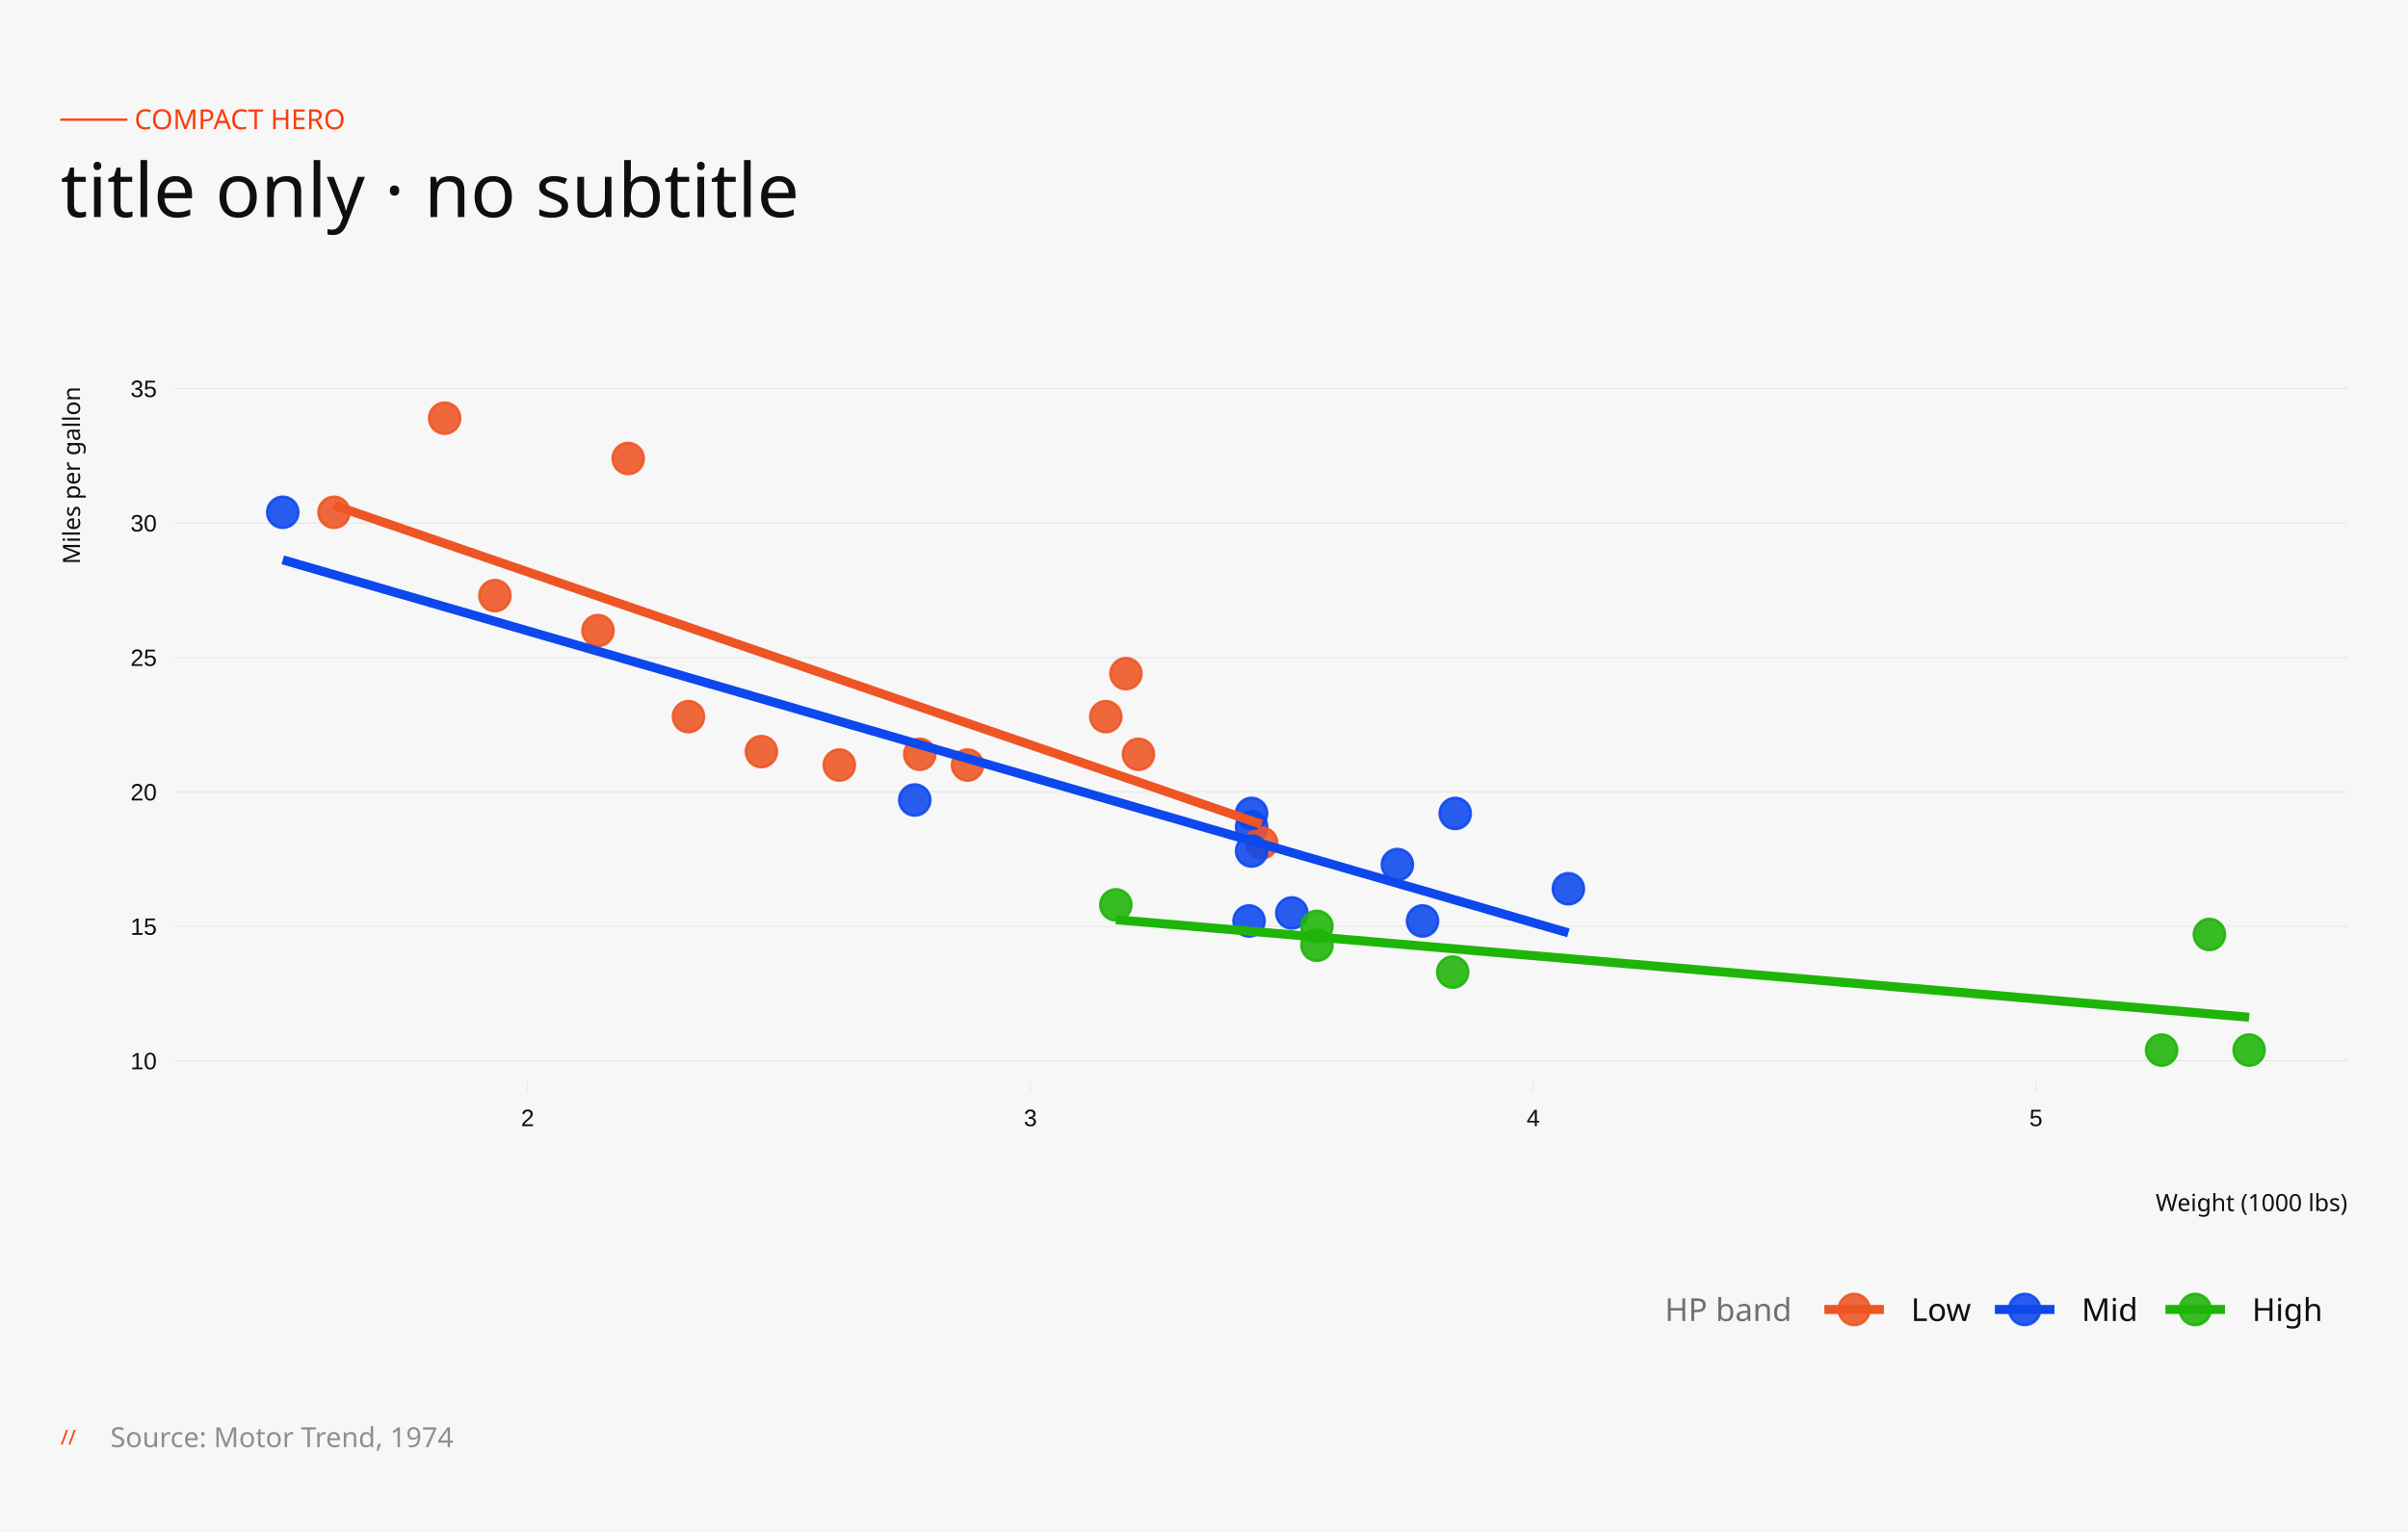
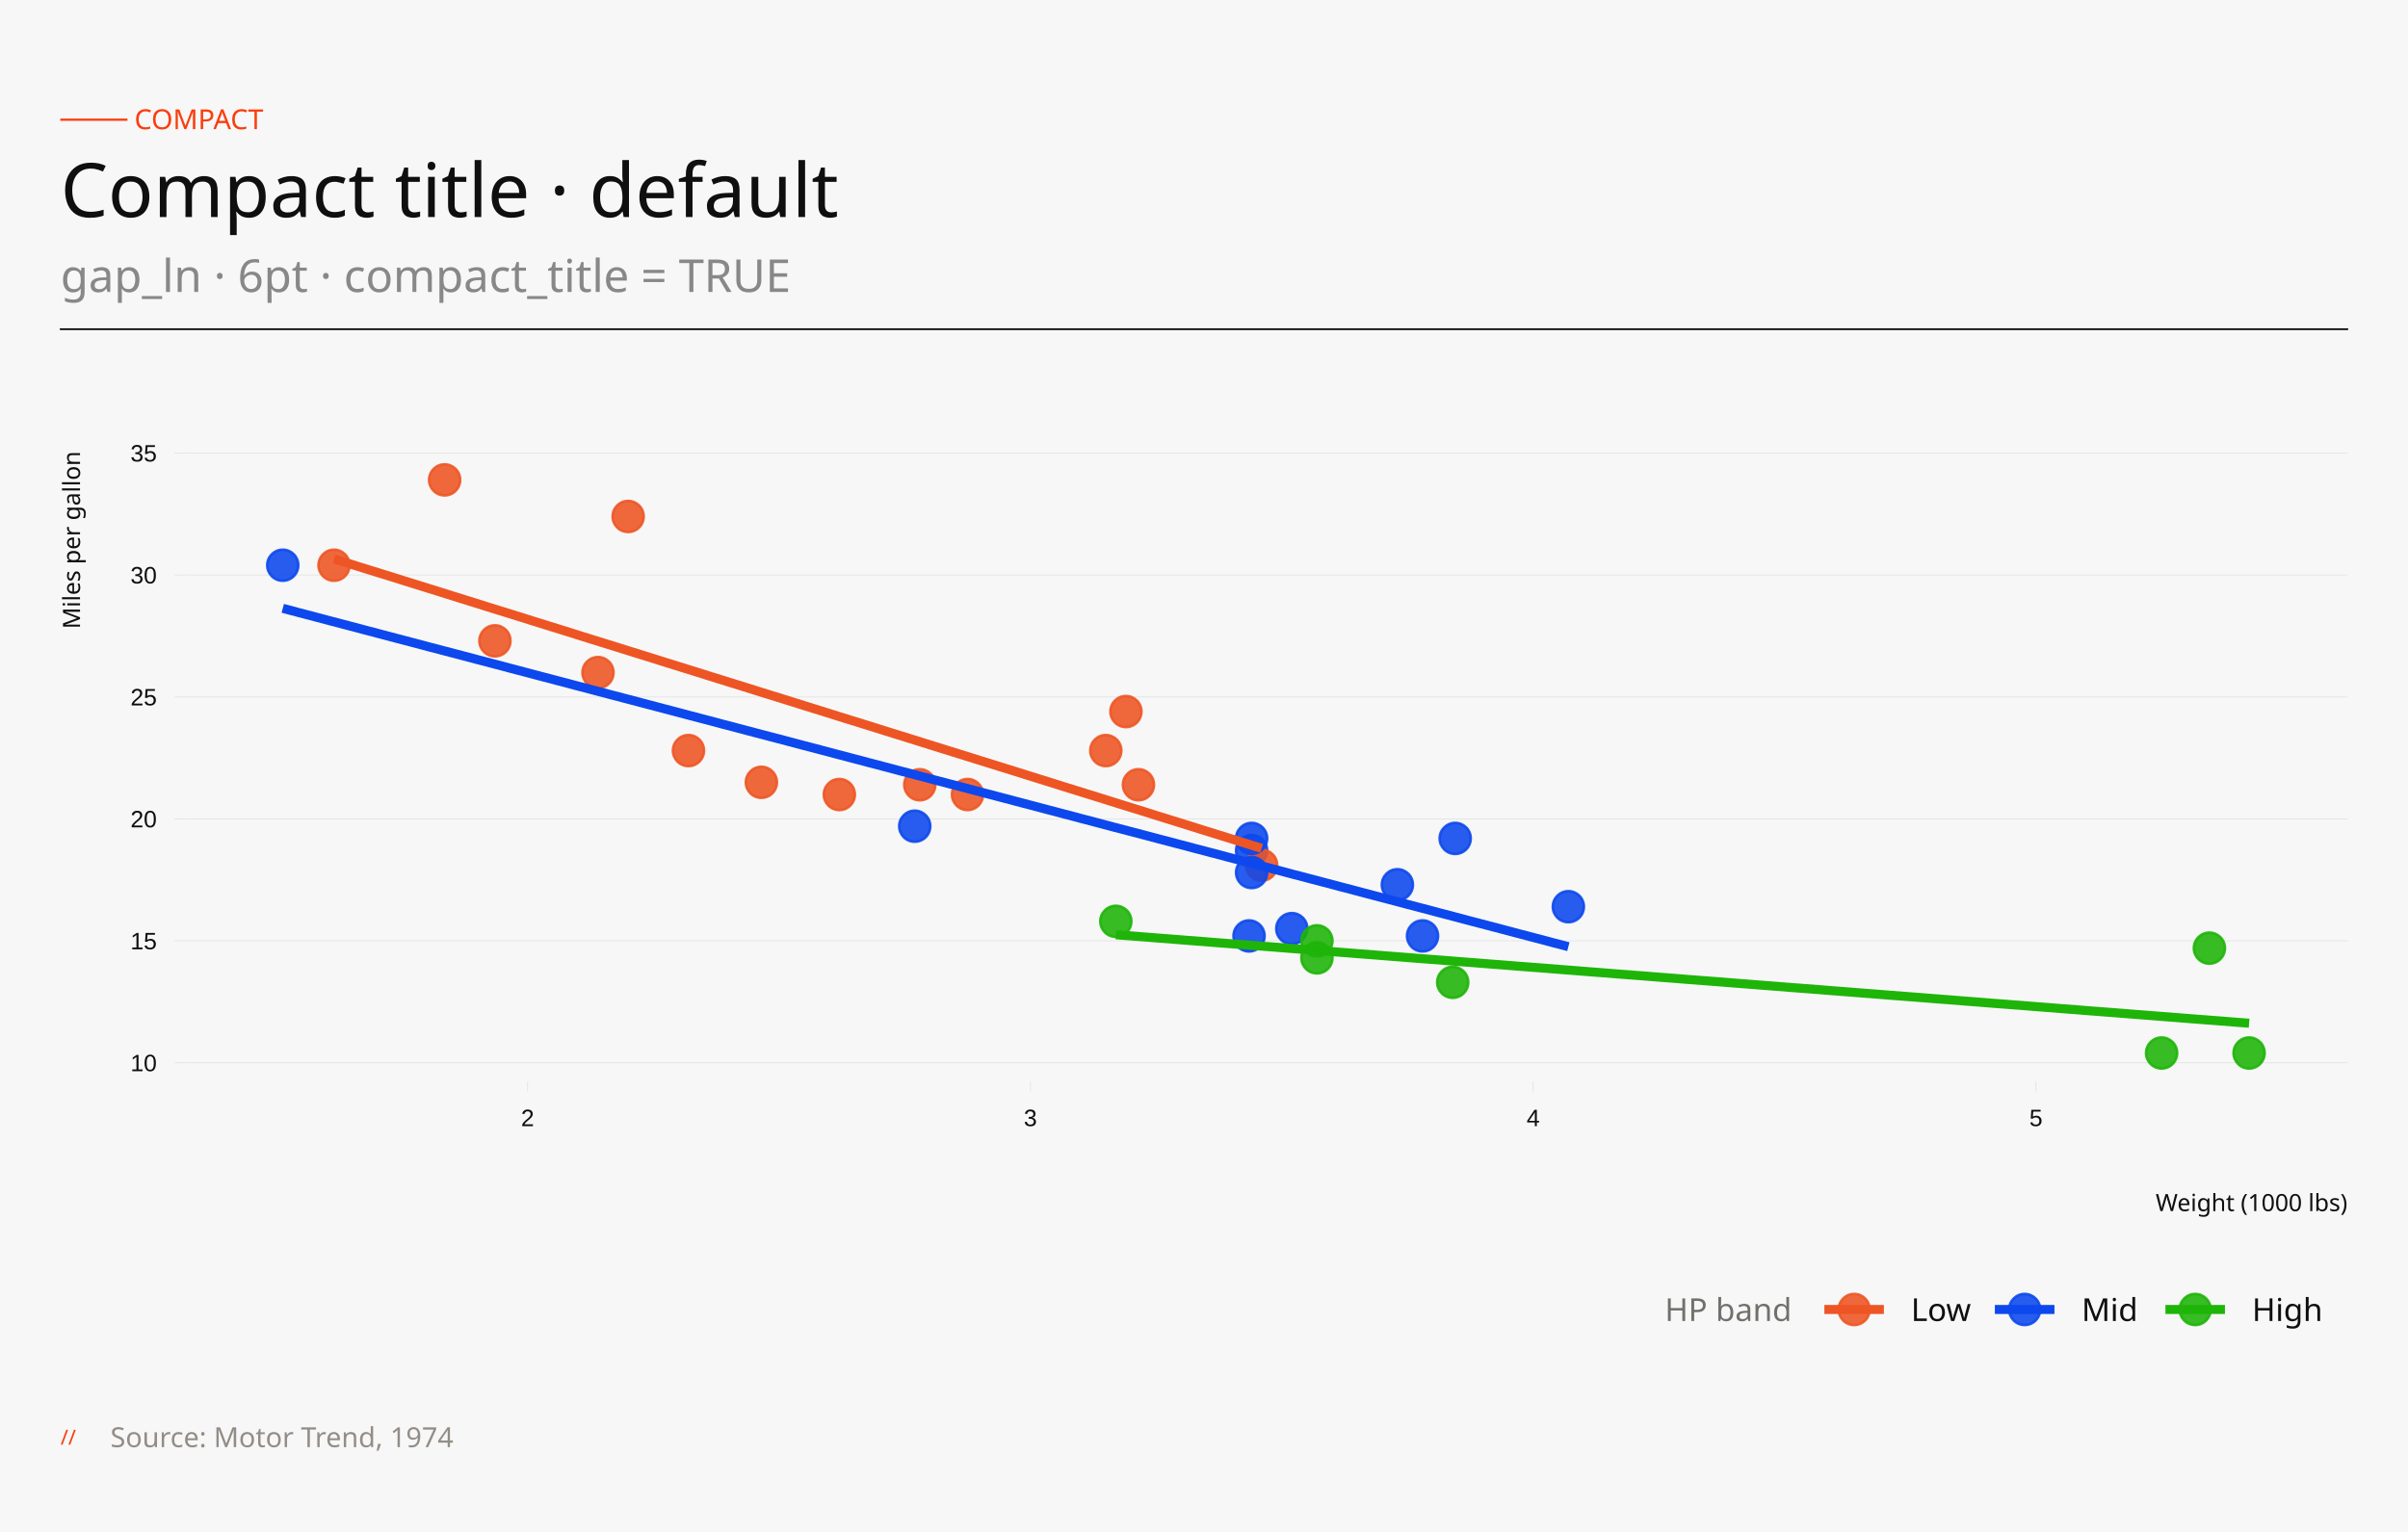
<svg xmlns="http://www.w3.org/2000/svg" width="396.00pt" height="252.00pt" viewBox="0 0 396.00 252.00">
  <g class="svglite">
    <defs>
      <style type="text/css">
    .svglite line, .svglite polyline, .svglite polygon, .svglite path, .svglite rect, .svglite circle {
      fill: none;
      stroke: #000000;
      stroke-linecap: round;
      stroke-linejoin: round;
      stroke-miterlimit: 10.00;
    }
    .svglite text {
      white-space: pre;
    }
    .svglite g.glyphgroup path {
      fill: inherit;
      stroke: none;
    }
  </style>
    </defs>
    <rect width="100%" height="100%" style="stroke: none; fill: none;" />
    <defs>
      <clipPath id="cpMC4wMHwzOTYuMDB8MC4wMHwyNTIuMDA=">
        <rect x="0.00" y="0.00" width="396.00" height="252.00" />
      </clipPath>
    </defs>
    <g clip-path="url(#cpMC4wMHwzOTYuMDB8MC4wMHwyNTIuMDA=)">
      <rect x="0.00" y="0.00" width="396.00" height="252.00" style="stroke-width: 0.63; stroke: none; fill: #F7F7F7;" />
    </g>
    <defs>
-       <clipPath id="cpMzAuMzN8Mzg2LjA0fDYzLjU5fDE3Ny45Mw==">
-         <rect x="30.33" y="63.59" width="355.71" height="114.34" />
+       <clipPath id="cpMzAuMzN8Mzg2LjA0fDc0LjIzfDE3Ny45Mw==">
+         <rect x="30.33" y="74.23" width="355.71" height="103.70" />
      </clipPath>
    </defs>
-     <g clip-path="url(#cpMzAuMzN8Mzg2LjA0fDYzLjU5fDE3Ny45Mw==)">
-       <rect x="30.33" y="63.59" width="355.71" height="114.34" style="stroke-width: 0.63; stroke: none; fill: #F7F7F7;" />
-       <polyline points="30.33,174.51 386.04,174.51 " style="stroke-width: 0.15; stroke: #E4E4E4; stroke-linecap: butt;" />
-       <polyline points="30.33,152.39 386.04,152.39 " style="stroke-width: 0.15; stroke: #E4E4E4; stroke-linecap: butt;" />
-       <polyline points="30.33,130.27 386.04,130.27 " style="stroke-width: 0.15; stroke: #E4E4E4; stroke-linecap: butt;" />
-       <polyline points="30.33,108.16 386.04,108.16 " style="stroke-width: 0.15; stroke: #E4E4E4; stroke-linecap: butt;" />
-       <polyline points="30.33,86.04 386.04,86.04 " style="stroke-width: 0.15; stroke: #E4E4E4; stroke-linecap: butt;" />
-       <polyline points="30.33,63.92 386.04,63.92 " style="stroke-width: 0.15; stroke: #E4E4E4; stroke-linecap: butt;" />
-       <circle cx="138.03" cy="125.85" r="2.56" style="stroke-width: 0.42; stroke: #EE5524; stroke-opacity: 0.88; fill: #EE5524; fill-opacity: 0.88;" />
-       <circle cx="159.11" cy="125.85" r="2.56" style="stroke-width: 0.42; stroke: #EE5524; stroke-opacity: 0.88; fill: #EE5524; fill-opacity: 0.88;" />
-       <circle cx="113.22" cy="117.89" r="2.56" style="stroke-width: 0.42; stroke: #EE5524; stroke-opacity: 0.88; fill: #EE5524; fill-opacity: 0.88;" />
-       <circle cx="187.22" cy="124.08" r="2.56" style="stroke-width: 0.42; stroke: #EE5524; stroke-opacity: 0.88; fill: #EE5524; fill-opacity: 0.88;" />
-       <circle cx="205.83" cy="136.02" r="2.56" style="stroke-width: 0.42; stroke: #0C48ED; stroke-opacity: 0.88; fill: #0C48ED; fill-opacity: 0.88;" />
-       <circle cx="207.48" cy="138.68" r="2.56" style="stroke-width: 0.42; stroke: #EE5524; stroke-opacity: 0.88; fill: #EE5524; fill-opacity: 0.88;" />
-       <circle cx="216.57" cy="155.49" r="2.56" style="stroke-width: 0.42; stroke: #1EB508; stroke-opacity: 0.88; fill: #1EB508; fill-opacity: 0.88;" />
-       <circle cx="185.16" cy="110.81" r="2.56" style="stroke-width: 0.42; stroke: #EE5524; stroke-opacity: 0.88; fill: #EE5524; fill-opacity: 0.88;" />
-       <circle cx="181.85" cy="117.89" r="2.56" style="stroke-width: 0.42; stroke: #EE5524; stroke-opacity: 0.88; fill: #EE5524; fill-opacity: 0.88;" />
-       <circle cx="205.83" cy="133.81" r="2.56" style="stroke-width: 0.42; stroke: #0C48ED; stroke-opacity: 0.88; fill: #0C48ED; fill-opacity: 0.88;" />
-       <circle cx="205.83" cy="140.00" r="2.56" style="stroke-width: 0.42; stroke: #0C48ED; stroke-opacity: 0.88; fill: #0C48ED; fill-opacity: 0.88;" />
-       <circle cx="257.92" cy="146.20" r="2.56" style="stroke-width: 0.42; stroke: #0C48ED; stroke-opacity: 0.88; fill: #0C48ED; fill-opacity: 0.88;" />
-       <circle cx="229.80" cy="142.22" r="2.56" style="stroke-width: 0.42; stroke: #0C48ED; stroke-opacity: 0.88; fill: #0C48ED; fill-opacity: 0.88;" />
-       <circle cx="233.94" cy="151.50" r="2.56" style="stroke-width: 0.42; stroke: #0C48ED; stroke-opacity: 0.88; fill: #0C48ED; fill-opacity: 0.88;" />
-       <circle cx="355.48" cy="172.74" r="2.56" style="stroke-width: 0.42; stroke: #1EB508; stroke-opacity: 0.88; fill: #1EB508; fill-opacity: 0.88;" />
-       <circle cx="369.87" cy="172.74" r="2.56" style="stroke-width: 0.42; stroke: #1EB508; stroke-opacity: 0.88; fill: #1EB508; fill-opacity: 0.88;" />
-       <circle cx="363.34" cy="153.72" r="2.56" style="stroke-width: 0.42; stroke: #1EB508; stroke-opacity: 0.88; fill: #1EB508; fill-opacity: 0.88;" />
-       <circle cx="103.30" cy="75.42" r="2.56" style="stroke-width: 0.42; stroke: #EE5524; stroke-opacity: 0.88; fill: #EE5524; fill-opacity: 0.88;" />
-       <circle cx="54.93" cy="84.27" r="2.56" style="stroke-width: 0.42; stroke: #EE5524; stroke-opacity: 0.88; fill: #EE5524; fill-opacity: 0.88;" />
-       <circle cx="73.12" cy="68.79" r="2.56" style="stroke-width: 0.42; stroke: #EE5524; stroke-opacity: 0.88; fill: #EE5524; fill-opacity: 0.88;" />
-       <circle cx="125.21" cy="123.64" r="2.56" style="stroke-width: 0.42; stroke: #EE5524; stroke-opacity: 0.88; fill: #EE5524; fill-opacity: 0.88;" />
-       <circle cx="212.44" cy="150.18" r="2.56" style="stroke-width: 0.42; stroke: #0C48ED; stroke-opacity: 0.88; fill: #0C48ED; fill-opacity: 0.88;" />
-       <circle cx="205.41" cy="151.50" r="2.56" style="stroke-width: 0.42; stroke: #0C48ED; stroke-opacity: 0.88; fill: #0C48ED; fill-opacity: 0.88;" />
-       <circle cx="238.90" cy="159.91" r="2.56" style="stroke-width: 0.42; stroke: #1EB508; stroke-opacity: 0.88; fill: #1EB508; fill-opacity: 0.88;" />
-       <circle cx="239.31" cy="133.81" r="2.56" style="stroke-width: 0.42; stroke: #0C48ED; stroke-opacity: 0.88; fill: #0C48ED; fill-opacity: 0.88;" />
-       <circle cx="81.39" cy="97.98" r="2.56" style="stroke-width: 0.42; stroke: #EE5524; stroke-opacity: 0.88; fill: #EE5524; fill-opacity: 0.88;" />
-       <circle cx="98.34" cy="103.73" r="2.56" style="stroke-width: 0.42; stroke: #EE5524; stroke-opacity: 0.88; fill: #EE5524; fill-opacity: 0.88;" />
-       <circle cx="46.50" cy="84.27" r="2.56" style="stroke-width: 0.42; stroke: #0C48ED; stroke-opacity: 0.88; fill: #0C48ED; fill-opacity: 0.88;" />
-       <circle cx="183.50" cy="148.85" r="2.56" style="stroke-width: 0.42; stroke: #1EB508; stroke-opacity: 0.88; fill: #1EB508; fill-opacity: 0.88;" />
-       <circle cx="150.43" cy="131.60" r="2.56" style="stroke-width: 0.42; stroke: #0C48ED; stroke-opacity: 0.88; fill: #0C48ED; fill-opacity: 0.88;" />
-       <circle cx="216.57" cy="152.39" r="2.56" style="stroke-width: 0.42; stroke: #1EB508; stroke-opacity: 0.88; fill: #1EB508; fill-opacity: 0.88;" />
-       <circle cx="151.26" cy="124.08" r="2.56" style="stroke-width: 0.42; stroke: #EE5524; stroke-opacity: 0.88; fill: #EE5524; fill-opacity: 0.88;" />
-       <polyline points="54.93,83.12 56.86,83.78 58.79,84.45 60.72,85.11 62.65,85.78 64.59,86.44 66.52,87.11 68.45,87.77 70.38,88.44 72.31,89.10 74.24,89.76 76.17,90.43 78.10,91.09 80.03,91.76 81.96,92.42 83.90,93.09 85.83,93.75 87.76,94.42 89.69,95.08 91.62,95.75 93.55,96.41 95.48,97.07 97.41,97.74 99.34,98.40 101.27,99.07 103.21,99.73 105.14,100.40 107.07,101.06 109.00,101.73 110.93,102.39 112.86,103.05 114.79,103.72 116.72,104.38 118.65,105.05 120.58,105.71 122.52,106.38 124.45,107.04 126.38,107.71 128.31,108.37 130.24,109.03 132.17,109.70 134.10,110.36 136.03,111.03 137.96,111.69 139.89,112.36 141.83,113.02 143.76,113.69 145.69,114.35 147.62,115.02 149.55,115.68 151.48,116.34 153.41,117.01 155.34,117.67 157.27,118.34 159.20,119.00 161.14,119.67 163.07,120.33 165.00,121.00 166.93,121.66 168.86,122.32 170.79,122.99 172.72,123.65 174.65,124.32 176.58,124.98 178.51,125.65 180.45,126.31 182.38,126.98 184.31,127.64 186.24,128.30 188.17,128.97 190.10,129.63 192.03,130.30 193.96,130.96 195.89,131.63 197.82,132.29 199.76,132.96 201.69,133.62 203.62,134.28 205.55,134.95 207.48,135.61 " style="stroke-width: 1.49; stroke: #EE5524; stroke-linecap: butt;" />
-       <polyline points="46.50,92.09 49.17,92.87 51.85,93.64 54.53,94.42 57.20,95.20 59.88,95.97 62.55,96.75 65.23,97.53 67.91,98.30 70.58,99.08 73.26,99.86 75.93,100.63 78.61,101.41 81.29,102.19 83.96,102.96 86.64,103.74 89.32,104.52 91.99,105.29 94.67,106.07 97.34,106.85 100.02,107.62 102.70,108.40 105.37,109.18 108.05,109.95 110.73,110.73 113.40,111.51 116.08,112.29 118.75,113.06 121.43,113.84 124.11,114.62 126.78,115.39 129.46,116.17 132.13,116.95 134.81,117.72 137.49,118.50 140.16,119.28 142.84,120.05 145.52,120.83 148.19,121.61 150.87,122.38 153.54,123.16 156.22,123.94 158.90,124.71 161.57,125.49 164.25,126.27 166.93,127.04 169.60,127.82 172.28,128.60 174.95,129.37 177.63,130.15 180.31,130.93 182.98,131.70 185.66,132.48 188.34,133.26 191.01,134.04 193.69,134.81 196.36,135.59 199.04,136.37 201.72,137.14 204.39,137.92 207.07,138.70 209.74,139.47 212.42,140.25 215.10,141.03 217.77,141.80 220.45,142.58 223.13,143.36 225.80,144.13 228.48,144.91 231.15,145.69 233.83,146.46 236.51,147.24 239.18,148.02 241.86,148.79 244.54,149.57 247.21,150.35 249.89,151.12 252.56,151.90 255.24,152.68 257.92,153.46 " style="stroke-width: 1.49; stroke: #0C48ED; stroke-linecap: butt;" />
-       <polyline points="183.50,151.29 185.86,151.49 188.22,151.69 190.58,151.90 192.94,152.10 195.30,152.30 197.66,152.51 200.02,152.71 202.37,152.91 204.73,153.12 207.09,153.32 209.45,153.52 211.81,153.72 214.17,153.93 216.53,154.13 218.89,154.33 221.25,154.54 223.61,154.74 225.97,154.94 228.32,155.15 230.68,155.35 233.04,155.55 235.40,155.76 237.76,155.96 240.12,156.16 242.48,156.37 244.84,156.57 247.20,156.77 249.56,156.98 251.91,157.18 254.27,157.38 256.63,157.58 258.99,157.79 261.35,157.99 263.71,158.19 266.07,158.40 268.43,158.60 270.79,158.80 273.15,159.01 275.51,159.21 277.86,159.41 280.22,159.62 282.58,159.82 284.94,160.02 287.30,160.23 289.66,160.43 292.02,160.63 294.38,160.84 296.74,161.04 299.10,161.24 301.46,161.45 303.81,161.65 306.17,161.85 308.53,162.05 310.89,162.26 313.25,162.46 315.61,162.66 317.97,162.87 320.33,163.07 322.69,163.27 325.05,163.48 327.41,163.68 329.76,163.88 332.12,164.09 334.48,164.29 336.84,164.49 339.20,164.70 341.56,164.90 343.92,165.10 346.28,165.31 348.64,165.51 351.00,165.71 353.36,165.91 355.71,166.12 358.07,166.32 360.43,166.52 362.79,166.73 365.15,166.93 367.51,167.13 369.87,167.34 " style="stroke-width: 1.49; stroke: #1EB508; stroke-linecap: butt;" />
+     <g clip-path="url(#cpMzAuMzN8Mzg2LjA0fDc0LjIzfDE3Ny45Mw==)">
+       <rect x="30.33" y="74.23" width="355.71" height="103.70" style="stroke-width: 0.63; stroke: none; fill: #F7F7F7;" />
+       <polyline points="30.33,174.82 386.04,174.82 " style="stroke-width: 0.15; stroke: #E4E4E4; stroke-linecap: butt;" />
+       <polyline points="30.33,154.77 386.04,154.77 " style="stroke-width: 0.15; stroke: #E4E4E4; stroke-linecap: butt;" />
+       <polyline points="30.33,134.71 386.04,134.71 " style="stroke-width: 0.15; stroke: #E4E4E4; stroke-linecap: butt;" />
+       <polyline points="30.33,114.65 386.04,114.65 " style="stroke-width: 0.15; stroke: #E4E4E4; stroke-linecap: butt;" />
+       <polyline points="30.33,94.59 386.04,94.59 " style="stroke-width: 0.15; stroke: #E4E4E4; stroke-linecap: butt;" />
+       <polyline points="30.33,74.53 386.04,74.53 " style="stroke-width: 0.15; stroke: #E4E4E4; stroke-linecap: butt;" />
+       <circle cx="138.03" cy="130.70" r="2.56" style="stroke-width: 0.42; stroke: #EE5524; stroke-opacity: 0.88; fill: #EE5524; fill-opacity: 0.88;" />
+       <circle cx="159.11" cy="130.70" r="2.56" style="stroke-width: 0.42; stroke: #EE5524; stroke-opacity: 0.88; fill: #EE5524; fill-opacity: 0.88;" />
+       <circle cx="113.22" cy="123.47" r="2.56" style="stroke-width: 0.42; stroke: #EE5524; stroke-opacity: 0.88; fill: #EE5524; fill-opacity: 0.88;" />
+       <circle cx="187.22" cy="129.09" r="2.56" style="stroke-width: 0.42; stroke: #EE5524; stroke-opacity: 0.88; fill: #EE5524; fill-opacity: 0.88;" />
+       <circle cx="205.83" cy="139.92" r="2.56" style="stroke-width: 0.42; stroke: #0C48ED; stroke-opacity: 0.88; fill: #0C48ED; fill-opacity: 0.88;" />
+       <circle cx="207.48" cy="142.33" r="2.56" style="stroke-width: 0.42; stroke: #EE5524; stroke-opacity: 0.88; fill: #EE5524; fill-opacity: 0.88;" />
+       <circle cx="216.57" cy="157.57" r="2.56" style="stroke-width: 0.42; stroke: #1EB508; stroke-opacity: 0.88; fill: #1EB508; fill-opacity: 0.88;" />
+       <circle cx="185.16" cy="117.05" r="2.56" style="stroke-width: 0.42; stroke: #EE5524; stroke-opacity: 0.88; fill: #EE5524; fill-opacity: 0.88;" />
+       <circle cx="181.85" cy="123.47" r="2.56" style="stroke-width: 0.42; stroke: #EE5524; stroke-opacity: 0.88; fill: #EE5524; fill-opacity: 0.88;" />
+       <circle cx="205.83" cy="137.92" r="2.56" style="stroke-width: 0.42; stroke: #0C48ED; stroke-opacity: 0.88; fill: #0C48ED; fill-opacity: 0.88;" />
+       <circle cx="205.83" cy="143.53" r="2.56" style="stroke-width: 0.42; stroke: #0C48ED; stroke-opacity: 0.88; fill: #0C48ED; fill-opacity: 0.88;" />
+       <circle cx="257.92" cy="149.15" r="2.56" style="stroke-width: 0.42; stroke: #0C48ED; stroke-opacity: 0.88; fill: #0C48ED; fill-opacity: 0.88;" />
+       <circle cx="229.80" cy="145.54" r="2.56" style="stroke-width: 0.42; stroke: #0C48ED; stroke-opacity: 0.88; fill: #0C48ED; fill-opacity: 0.88;" />
+       <circle cx="233.94" cy="153.96" r="2.56" style="stroke-width: 0.42; stroke: #0C48ED; stroke-opacity: 0.88; fill: #0C48ED; fill-opacity: 0.88;" />
+       <circle cx="355.48" cy="173.22" r="2.56" style="stroke-width: 0.42; stroke: #1EB508; stroke-opacity: 0.88; fill: #1EB508; fill-opacity: 0.88;" />
+       <circle cx="369.87" cy="173.22" r="2.56" style="stroke-width: 0.42; stroke: #1EB508; stroke-opacity: 0.88; fill: #1EB508; fill-opacity: 0.88;" />
+       <circle cx="363.34" cy="155.97" r="2.56" style="stroke-width: 0.42; stroke: #1EB508; stroke-opacity: 0.88; fill: #1EB508; fill-opacity: 0.88;" />
+       <circle cx="103.30" cy="84.96" r="2.56" style="stroke-width: 0.42; stroke: #EE5524; stroke-opacity: 0.88; fill: #EE5524; fill-opacity: 0.88;" />
+       <circle cx="54.93" cy="92.98" r="2.56" style="stroke-width: 0.42; stroke: #EE5524; stroke-opacity: 0.88; fill: #EE5524; fill-opacity: 0.88;" />
+       <circle cx="73.12" cy="78.94" r="2.56" style="stroke-width: 0.42; stroke: #EE5524; stroke-opacity: 0.88; fill: #EE5524; fill-opacity: 0.88;" />
+       <circle cx="125.21" cy="128.69" r="2.56" style="stroke-width: 0.42; stroke: #EE5524; stroke-opacity: 0.88; fill: #EE5524; fill-opacity: 0.88;" />
+       <circle cx="212.44" cy="152.76" r="2.56" style="stroke-width: 0.42; stroke: #0C48ED; stroke-opacity: 0.88; fill: #0C48ED; fill-opacity: 0.88;" />
+       <circle cx="205.41" cy="153.96" r="2.56" style="stroke-width: 0.42; stroke: #0C48ED; stroke-opacity: 0.88; fill: #0C48ED; fill-opacity: 0.88;" />
+       <circle cx="238.90" cy="161.59" r="2.56" style="stroke-width: 0.42; stroke: #1EB508; stroke-opacity: 0.88; fill: #1EB508; fill-opacity: 0.88;" />
+       <circle cx="239.31" cy="137.92" r="2.56" style="stroke-width: 0.42; stroke: #0C48ED; stroke-opacity: 0.88; fill: #0C48ED; fill-opacity: 0.88;" />
+       <circle cx="81.39" cy="105.42" r="2.56" style="stroke-width: 0.42; stroke: #EE5524; stroke-opacity: 0.88; fill: #EE5524; fill-opacity: 0.88;" />
+       <circle cx="98.34" cy="110.64" r="2.56" style="stroke-width: 0.42; stroke: #EE5524; stroke-opacity: 0.88; fill: #EE5524; fill-opacity: 0.88;" />
+       <circle cx="46.50" cy="92.98" r="2.56" style="stroke-width: 0.42; stroke: #0C48ED; stroke-opacity: 0.88; fill: #0C48ED; fill-opacity: 0.88;" />
+       <circle cx="183.50" cy="151.56" r="2.56" style="stroke-width: 0.42; stroke: #1EB508; stroke-opacity: 0.88; fill: #1EB508; fill-opacity: 0.88;" />
+       <circle cx="150.43" cy="135.91" r="2.56" style="stroke-width: 0.42; stroke: #0C48ED; stroke-opacity: 0.88; fill: #0C48ED; fill-opacity: 0.88;" />
+       <circle cx="216.57" cy="154.77" r="2.56" style="stroke-width: 0.42; stroke: #1EB508; stroke-opacity: 0.88; fill: #1EB508; fill-opacity: 0.88;" />
+       <circle cx="151.26" cy="129.09" r="2.56" style="stroke-width: 0.42; stroke: #EE5524; stroke-opacity: 0.88; fill: #EE5524; fill-opacity: 0.88;" />
+       <polyline points="54.93,91.94 56.86,92.54 58.79,93.15 60.72,93.75 62.65,94.35 64.59,94.95 66.52,95.56 68.45,96.16 70.38,96.76 72.31,97.36 74.24,97.97 76.17,98.57 78.10,99.17 80.03,99.78 81.96,100.38 83.90,100.98 85.83,101.58 87.76,102.19 89.69,102.79 91.62,103.39 93.55,103.99 95.48,104.60 97.41,105.20 99.34,105.80 101.27,106.40 103.21,107.01 105.14,107.61 107.07,108.21 109.00,108.82 110.93,109.42 112.86,110.02 114.79,110.62 116.72,111.23 118.65,111.83 120.58,112.43 122.52,113.03 124.45,113.64 126.38,114.24 128.31,114.84 130.24,115.44 132.17,116.05 134.10,116.65 136.03,117.25 137.96,117.86 139.89,118.46 141.83,119.06 143.76,119.66 145.69,120.27 147.62,120.87 149.55,121.47 151.48,122.07 153.41,122.68 155.34,123.28 157.27,123.88 159.20,124.48 161.14,125.09 163.07,125.69 165.00,126.29 166.93,126.89 168.86,127.50 170.79,128.10 172.72,128.70 174.65,129.31 176.58,129.91 178.51,130.51 180.45,131.11 182.38,131.72 184.31,132.32 186.24,132.92 188.17,133.52 190.10,134.13 192.03,134.73 193.96,135.33 195.89,135.93 197.82,136.54 199.76,137.14 201.69,137.74 203.62,138.35 205.55,138.95 207.48,139.55 " style="stroke-width: 1.49; stroke: #EE5524; stroke-linecap: butt;" />
+       <polyline points="46.50,100.07 49.17,100.78 51.85,101.48 54.53,102.19 57.20,102.89 59.88,103.60 62.55,104.30 65.23,105.01 67.91,105.71 70.58,106.42 73.26,107.12 75.93,107.82 78.61,108.53 81.29,109.23 83.96,109.94 86.64,110.64 89.32,111.35 91.99,112.05 94.67,112.76 97.34,113.46 100.02,114.17 102.70,114.87 105.37,115.57 108.05,116.28 110.73,116.98 113.40,117.69 116.08,118.39 118.75,119.10 121.43,119.80 124.11,120.51 126.78,121.21 129.46,121.91 132.13,122.62 134.81,123.32 137.49,124.03 140.16,124.73 142.84,125.44 145.52,126.14 148.19,126.85 150.87,127.55 153.54,128.26 156.22,128.96 158.90,129.66 161.57,130.37 164.25,131.07 166.93,131.78 169.60,132.48 172.28,133.19 174.95,133.89 177.63,134.60 180.31,135.30 182.98,136.01 185.66,136.71 188.34,137.41 191.01,138.12 193.69,138.82 196.36,139.53 199.04,140.23 201.72,140.94 204.39,141.64 207.07,142.35 209.74,143.05 212.42,143.76 215.10,144.46 217.77,145.16 220.45,145.87 223.13,146.57 225.80,147.28 228.48,147.98 231.15,148.69 233.83,149.39 236.51,150.10 239.18,150.80 241.86,151.51 244.54,152.21 247.21,152.91 249.89,153.62 252.56,154.32 255.24,155.03 257.92,155.73 " style="stroke-width: 1.49; stroke: #0C48ED; stroke-linecap: butt;" />
+       <polyline points="183.50,153.77 185.86,153.95 188.22,154.13 190.58,154.32 192.94,154.50 195.30,154.69 197.66,154.87 200.02,155.06 202.37,155.24 204.73,155.42 207.09,155.61 209.45,155.79 211.81,155.98 214.17,156.16 216.53,156.35 218.89,156.53 221.25,156.71 223.61,156.90 225.97,157.08 228.32,157.27 230.68,157.45 233.04,157.64 235.40,157.82 237.76,158.00 240.12,158.19 242.48,158.37 244.84,158.56 247.20,158.74 249.56,158.93 251.91,159.11 254.27,159.29 256.63,159.48 258.99,159.66 261.35,159.85 263.71,160.03 266.07,160.22 268.43,160.40 270.79,160.58 273.15,160.77 275.51,160.95 277.86,161.14 280.22,161.32 282.58,161.50 284.94,161.69 287.30,161.87 289.66,162.06 292.02,162.24 294.38,162.43 296.74,162.61 299.10,162.79 301.46,162.98 303.81,163.16 306.17,163.35 308.53,163.53 310.89,163.72 313.25,163.90 315.61,164.08 317.97,164.27 320.33,164.45 322.69,164.64 325.05,164.82 327.41,165.01 329.76,165.19 332.12,165.37 334.48,165.56 336.84,165.74 339.20,165.93 341.56,166.11 343.92,166.30 346.28,166.48 348.64,166.66 351.00,166.85 353.36,167.03 355.71,167.22 358.07,167.40 360.43,167.59 362.79,167.77 365.15,167.95 367.51,168.14 369.87,168.32 " style="stroke-width: 1.49; stroke: #1EB508; stroke-linecap: butt;" />
    </g>
    <g clip-path="url(#cpMC4wMHwzOTYuMDB8MC4wMHwyNTIuMDA=)">
-       <text x="25.79" y="175.90" text-anchor="end" style="font-size: 3.90px;fill: #0F0F0F; font-family: &quot;Arial&quot;;" textLength="4.31px" lengthAdjust="spacingAndGlyphs">10</text>
-       <text x="25.79" y="153.78" text-anchor="end" style="font-size: 3.90px;fill: #0F0F0F; font-family: &quot;Arial&quot;;" textLength="4.31px" lengthAdjust="spacingAndGlyphs">15</text>
-       <text x="25.79" y="131.67" text-anchor="end" style="font-size: 3.90px;fill: #0F0F0F; font-family: &quot;Arial&quot;;" textLength="4.31px" lengthAdjust="spacingAndGlyphs">20</text>
-       <text x="25.79" y="109.55" text-anchor="end" style="font-size: 3.90px;fill: #0F0F0F; font-family: &quot;Arial&quot;;" textLength="4.31px" lengthAdjust="spacingAndGlyphs">25</text>
-       <text x="25.79" y="87.43" text-anchor="end" style="font-size: 3.90px;fill: #0F0F0F; font-family: &quot;Arial&quot;;" textLength="4.31px" lengthAdjust="spacingAndGlyphs">30</text>
-       <text x="25.79" y="65.32" text-anchor="end" style="font-size: 3.90px;fill: #0F0F0F; font-family: &quot;Arial&quot;;" textLength="4.31px" lengthAdjust="spacingAndGlyphs">35</text>
-       <polyline points="28.71,174.51 30.33,174.51 " style="stroke-width: 0.15; stroke: #E4E4E4; stroke-linecap: butt;" />
-       <polyline points="28.71,152.39 30.33,152.39 " style="stroke-width: 0.15; stroke: #E4E4E4; stroke-linecap: butt;" />
-       <polyline points="28.71,130.27 30.33,130.27 " style="stroke-width: 0.15; stroke: #E4E4E4; stroke-linecap: butt;" />
-       <polyline points="28.71,108.16 30.33,108.16 " style="stroke-width: 0.15; stroke: #E4E4E4; stroke-linecap: butt;" />
-       <polyline points="28.71,86.04 30.33,86.04 " style="stroke-width: 0.15; stroke: #E4E4E4; stroke-linecap: butt;" />
-       <polyline points="28.71,63.92 30.33,63.92 " style="stroke-width: 0.15; stroke: #E4E4E4; stroke-linecap: butt;" />
+       <text x="25.79" y="176.22" text-anchor="end" style="font-size: 3.90px;fill: #0F0F0F; font-family: &quot;Arial&quot;;" textLength="4.31px" lengthAdjust="spacingAndGlyphs">10</text>
+       <text x="25.79" y="156.16" text-anchor="end" style="font-size: 3.90px;fill: #0F0F0F; font-family: &quot;Arial&quot;;" textLength="4.31px" lengthAdjust="spacingAndGlyphs">15</text>
+       <text x="25.79" y="136.10" text-anchor="end" style="font-size: 3.90px;fill: #0F0F0F; font-family: &quot;Arial&quot;;" textLength="4.31px" lengthAdjust="spacingAndGlyphs">20</text>
+       <text x="25.79" y="116.04" text-anchor="end" style="font-size: 3.90px;fill: #0F0F0F; font-family: &quot;Arial&quot;;" textLength="4.31px" lengthAdjust="spacingAndGlyphs">25</text>
+       <text x="25.79" y="95.98" text-anchor="end" style="font-size: 3.90px;fill: #0F0F0F; font-family: &quot;Arial&quot;;" textLength="4.31px" lengthAdjust="spacingAndGlyphs">30</text>
+       <text x="25.79" y="75.92" text-anchor="end" style="font-size: 3.90px;fill: #0F0F0F; font-family: &quot;Arial&quot;;" textLength="4.31px" lengthAdjust="spacingAndGlyphs">35</text>
+       <polyline points="28.71,174.82 30.33,174.82 " style="stroke-width: 0.15; stroke: #E4E4E4; stroke-linecap: butt;" />
+       <polyline points="28.71,154.77 30.33,154.77 " style="stroke-width: 0.15; stroke: #E4E4E4; stroke-linecap: butt;" />
+       <polyline points="28.71,134.71 30.33,134.71 " style="stroke-width: 0.15; stroke: #E4E4E4; stroke-linecap: butt;" />
+       <polyline points="28.71,114.65 30.33,114.65 " style="stroke-width: 0.15; stroke: #E4E4E4; stroke-linecap: butt;" />
+       <polyline points="28.71,94.59 30.33,94.59 " style="stroke-width: 0.15; stroke: #E4E4E4; stroke-linecap: butt;" />
+       <polyline points="28.71,74.53 30.33,74.53 " style="stroke-width: 0.15; stroke: #E4E4E4; stroke-linecap: butt;" />
      <polyline points="86.76,179.55 86.76,177.93 " style="stroke-width: 0.15; stroke: #E4E4E4; stroke-linecap: butt;" />
      <polyline points="169.45,179.55 169.45,177.93 " style="stroke-width: 0.15; stroke: #E4E4E4; stroke-linecap: butt;" />
      <polyline points="252.13,179.55 252.13,177.93 " style="stroke-width: 0.15; stroke: #E4E4E4; stroke-linecap: butt;" />
      <polyline points="334.81,179.55 334.81,177.93 " style="stroke-width: 0.15; stroke: #E4E4E4; stroke-linecap: butt;" />
      <text x="86.76" y="185.25" text-anchor="middle" style="font-size: 3.90px;fill: #0F0F0F; font-family: &quot;Arial&quot;;" textLength="2.16px" lengthAdjust="spacingAndGlyphs">2</text>
      <text x="169.45" y="185.25" text-anchor="middle" style="font-size: 3.90px;fill: #0F0F0F; font-family: &quot;Arial&quot;;" textLength="2.16px" lengthAdjust="spacingAndGlyphs">3</text>
      <text x="252.13" y="185.25" text-anchor="middle" style="font-size: 3.90px;fill: #0F0F0F; font-family: &quot;Arial&quot;;" textLength="2.16px" lengthAdjust="spacingAndGlyphs">4</text>
      <text x="334.81" y="185.25" text-anchor="middle" style="font-size: 3.90px;fill: #0F0F0F; font-family: &quot;Arial&quot;;" textLength="2.16px" lengthAdjust="spacingAndGlyphs">5</text>
      <text x="386.04" y="199.23" text-anchor="end" style="font-size: 3.90px; font-weight: 100;fill: #0F0F0F; font-family: &quot;JetBrains Mono&quot;;" textLength="39.58px" lengthAdjust="spacingAndGlyphs">Weight (1000 lbs)</text>
-       <text transform="translate(13.16,63.59) rotate(-90)" text-anchor="end" style="font-size: 3.90px; font-weight: 100;fill: #0F0F0F; font-family: &quot;JetBrains Mono&quot;;" textLength="37.25px" lengthAdjust="spacingAndGlyphs">Miles per gallon</text>
+       <text transform="translate(13.16,74.23) rotate(-90)" text-anchor="end" style="font-size: 3.90px; font-weight: 100;fill: #0F0F0F; font-family: &quot;JetBrains Mono&quot;;" textLength="37.25px" lengthAdjust="spacingAndGlyphs">Miles per gallon</text>
      <rect x="270.56" y="206.05" width="115.48" height="18.72" style="stroke-width: 0.75; stroke: none;" />
      <rect x="270.56" y="206.05" width="115.48" height="18.72" style="stroke-width: 0.63; stroke: none; fill: #F7F7F7;" />
      <text x="273.79" y="217.31" style="font-size: 5.20px;fill: #71706C; font-family: &quot;JetBrains Mono&quot;;" textLength="21.77px" lengthAdjust="spacingAndGlyphs">HP band</text>
      <rect x="298.80" y="209.29" width="12.24" height="12.24" style="stroke-width: 0.63; stroke: none; fill: #F7F7F7;" />
      <circle cx="304.92" cy="215.41" r="2.56" style="stroke-width: 0.42; stroke: #EE5524; stroke-opacity: 0.88; fill: #EE5524; fill-opacity: 0.88;" />
      <line x1="300.02" y1="215.41" x2="309.81" y2="215.41" style="stroke-width: 1.49; stroke: #EE5524; stroke-linecap: butt;" />
      <rect x="326.84" y="209.29" width="12.24" height="12.24" style="stroke-width: 0.63; stroke: none; fill: #F7F7F7;" />
      <circle cx="332.96" cy="215.41" r="2.56" style="stroke-width: 0.42; stroke: #0C48ED; stroke-opacity: 0.88; fill: #0C48ED; fill-opacity: 0.88;" />
      <line x1="328.06" y1="215.41" x2="337.86" y2="215.41" style="stroke-width: 1.49; stroke: #0C48ED; stroke-linecap: butt;" />
      <rect x="354.88" y="209.29" width="12.24" height="12.24" style="stroke-width: 0.63; stroke: none; fill: #F7F7F7;" />
      <circle cx="361.00" cy="215.41" r="2.56" style="stroke-width: 0.42; stroke: #1EB508; stroke-opacity: 0.88; fill: #1EB508; fill-opacity: 0.88;" />
      <line x1="356.11" y1="215.41" x2="365.90" y2="215.41" style="stroke-width: 1.49; stroke: #1EB508; stroke-linecap: butt;" />
      <text x="314.27" y="217.31" style="font-size: 5.20px;fill: #0F0F0F; font-family: &quot;JetBrains Mono&quot;;" textLength="9.33px" lengthAdjust="spacingAndGlyphs">Low</text>
      <text x="342.32" y="217.31" style="font-size: 5.20px;fill: #0F0F0F; font-family: &quot;JetBrains Mono&quot;;" textLength="9.33px" lengthAdjust="spacingAndGlyphs">Mid</text>
      <text x="370.36" y="217.31" style="font-size: 5.20px;fill: #0F0F0F; font-family: &quot;JetBrains Mono&quot;;" textLength="12.44px" lengthAdjust="spacingAndGlyphs">High</text>
-       <text x="9.96" y="35.70" style="font-size: 12.35px;fill: #0F0F0F; font-family: &quot;Archivo&quot;;" textLength="110.97px" lengthAdjust="spacingAndGlyphs">title only · no subtitle</text>
-       <text x="9.96" y="21.25" style="font-size: 4.55px;fill: #FB3D0E; font-family: &quot;JetBrains Mono&quot;;" textLength="46.48px" lengthAdjust="spacingAndGlyphs">──── COMPACT HERO</text>
+       <text x="9.96" y="48.03" style="font-size: 7.47px;fill: #888888; font-family: &quot;Satoshi&quot;;" textLength="121.42px" lengthAdjust="spacingAndGlyphs">gap_ln · 6pt  ·  compact_title = TRUE</text>
+       <polyline points="9.96,54.15 386.04,54.15 " style="stroke-width: 0.30; stroke: #0F0F0F;" />
+       <text x="9.96" y="35.70" style="font-size: 12.35px;fill: #0F0F0F; font-family: &quot;Archivo&quot;;" textLength="119.23px" lengthAdjust="spacingAndGlyphs">Compact title · default</text>
+       <text x="9.96" y="21.25" style="font-size: 4.55px;fill: #FB3D0E; font-family: &quot;JetBrains Mono&quot;;" textLength="32.81px" lengthAdjust="spacingAndGlyphs">──── COMPACT</text>
      <text x="9.96" y="237.64" style="font-size: 3.41px;fill: #FB3D0E; font-family: &quot;JetBrains Mono&quot;;" textLength="8.19px" lengthAdjust="spacingAndGlyphs">//  </text>
      <text x="18.15" y="238.05" style="font-size: 4.55px;fill: #928D86; font-family: &quot;JetBrains Mono&quot;;" textLength="68.36px" lengthAdjust="spacingAndGlyphs">Source: Motor Trend, 1974</text>
    </g>
  </g>
</svg>
